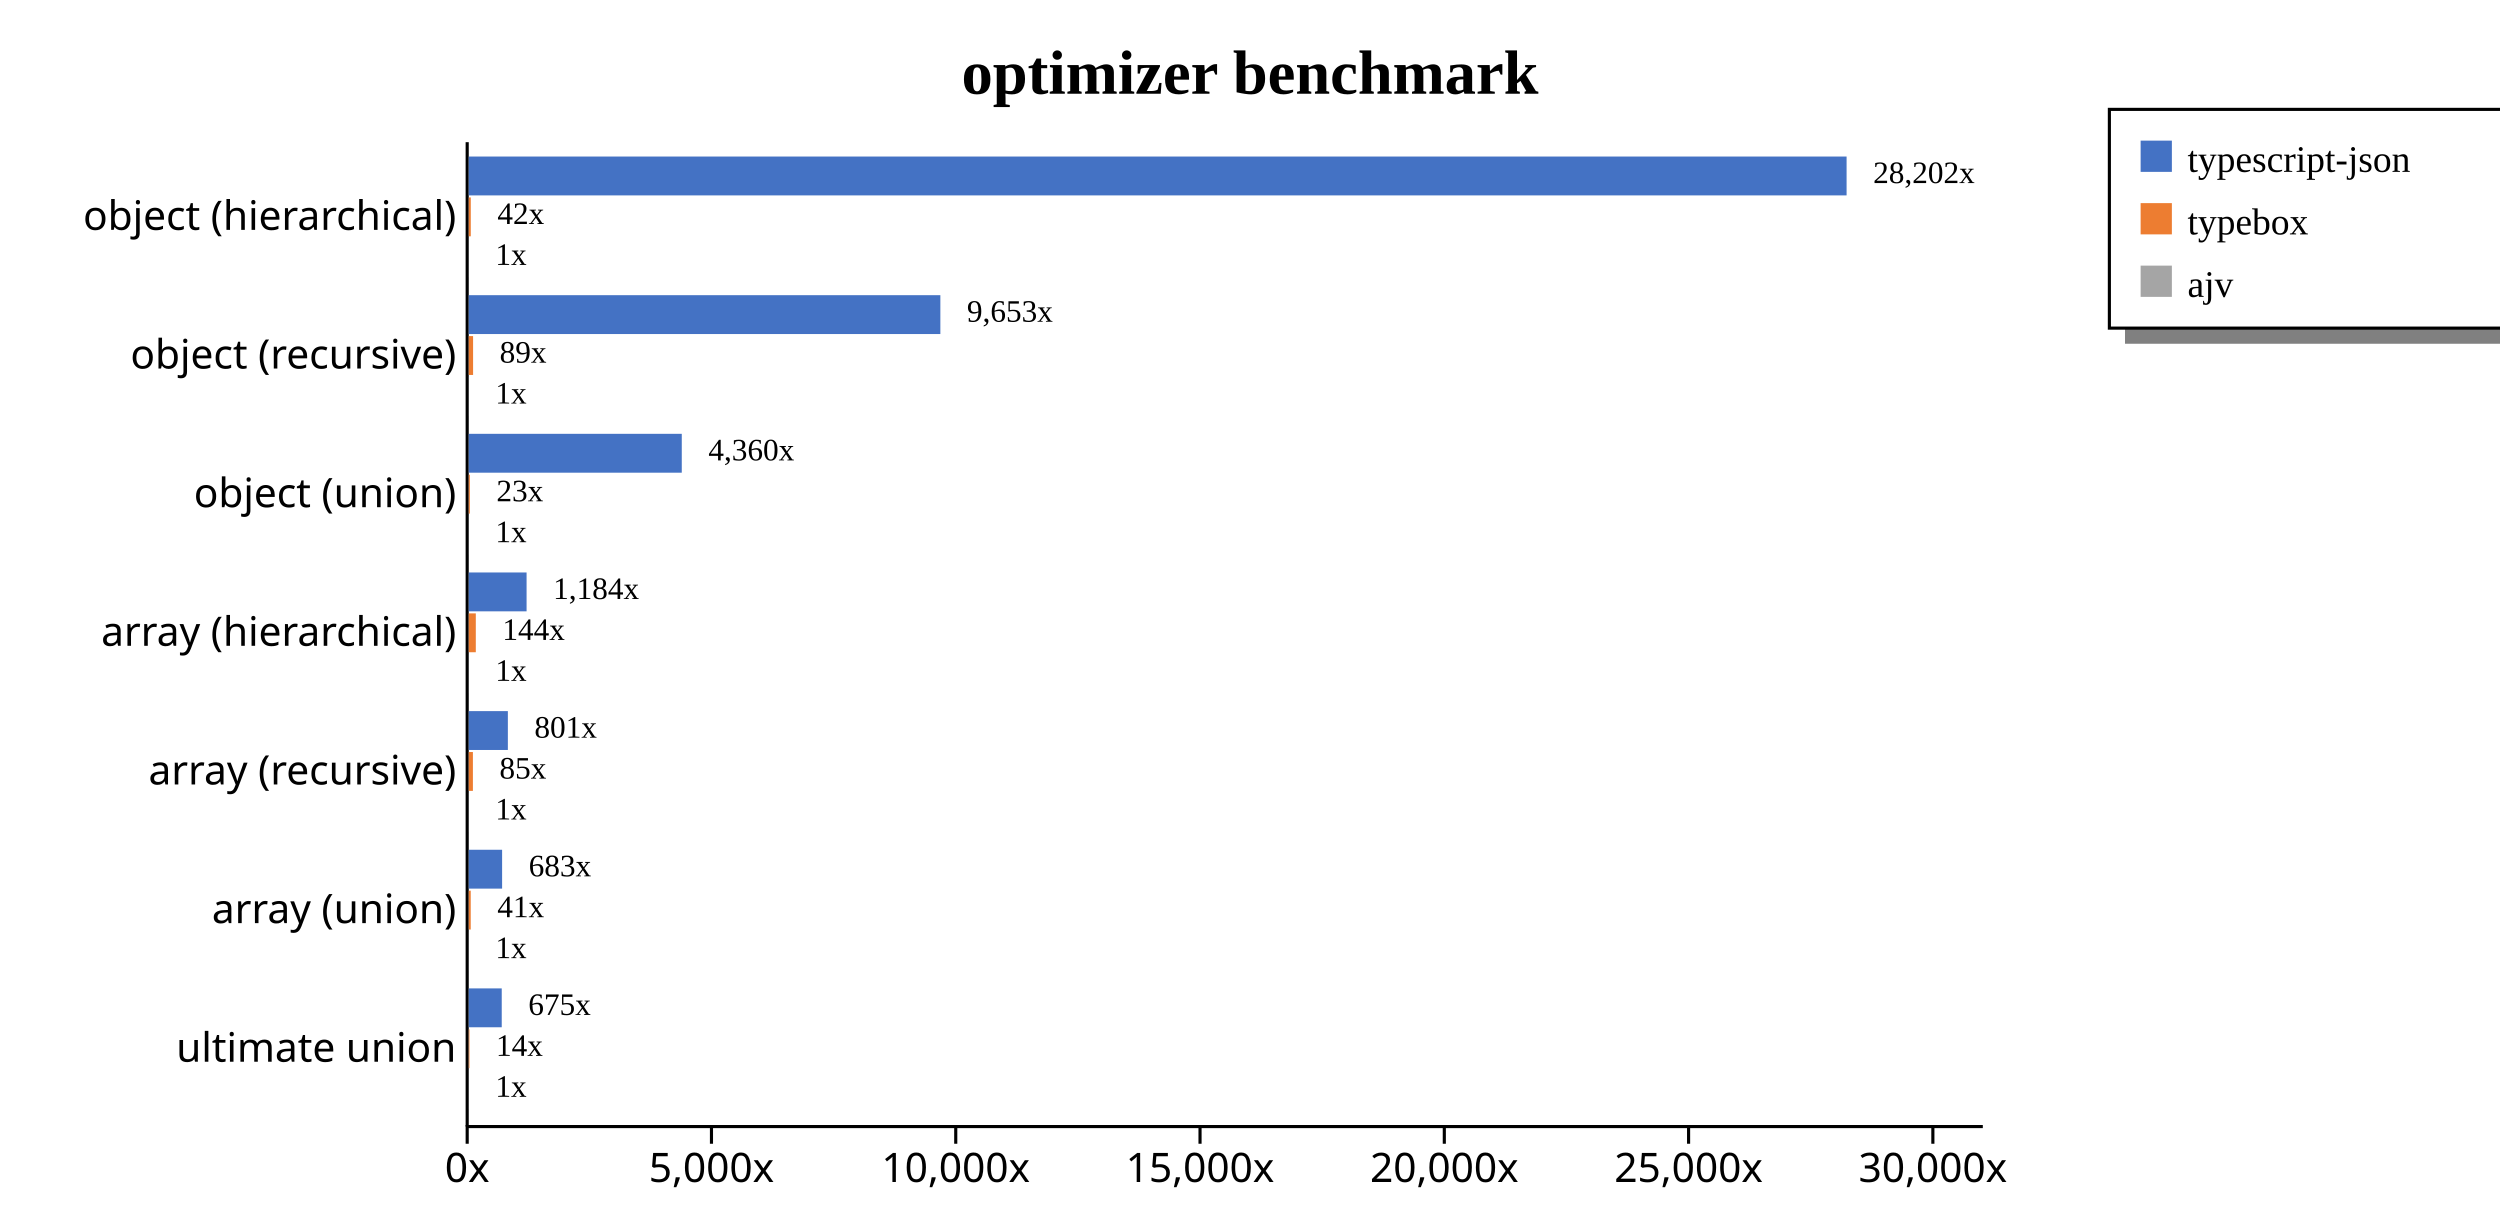
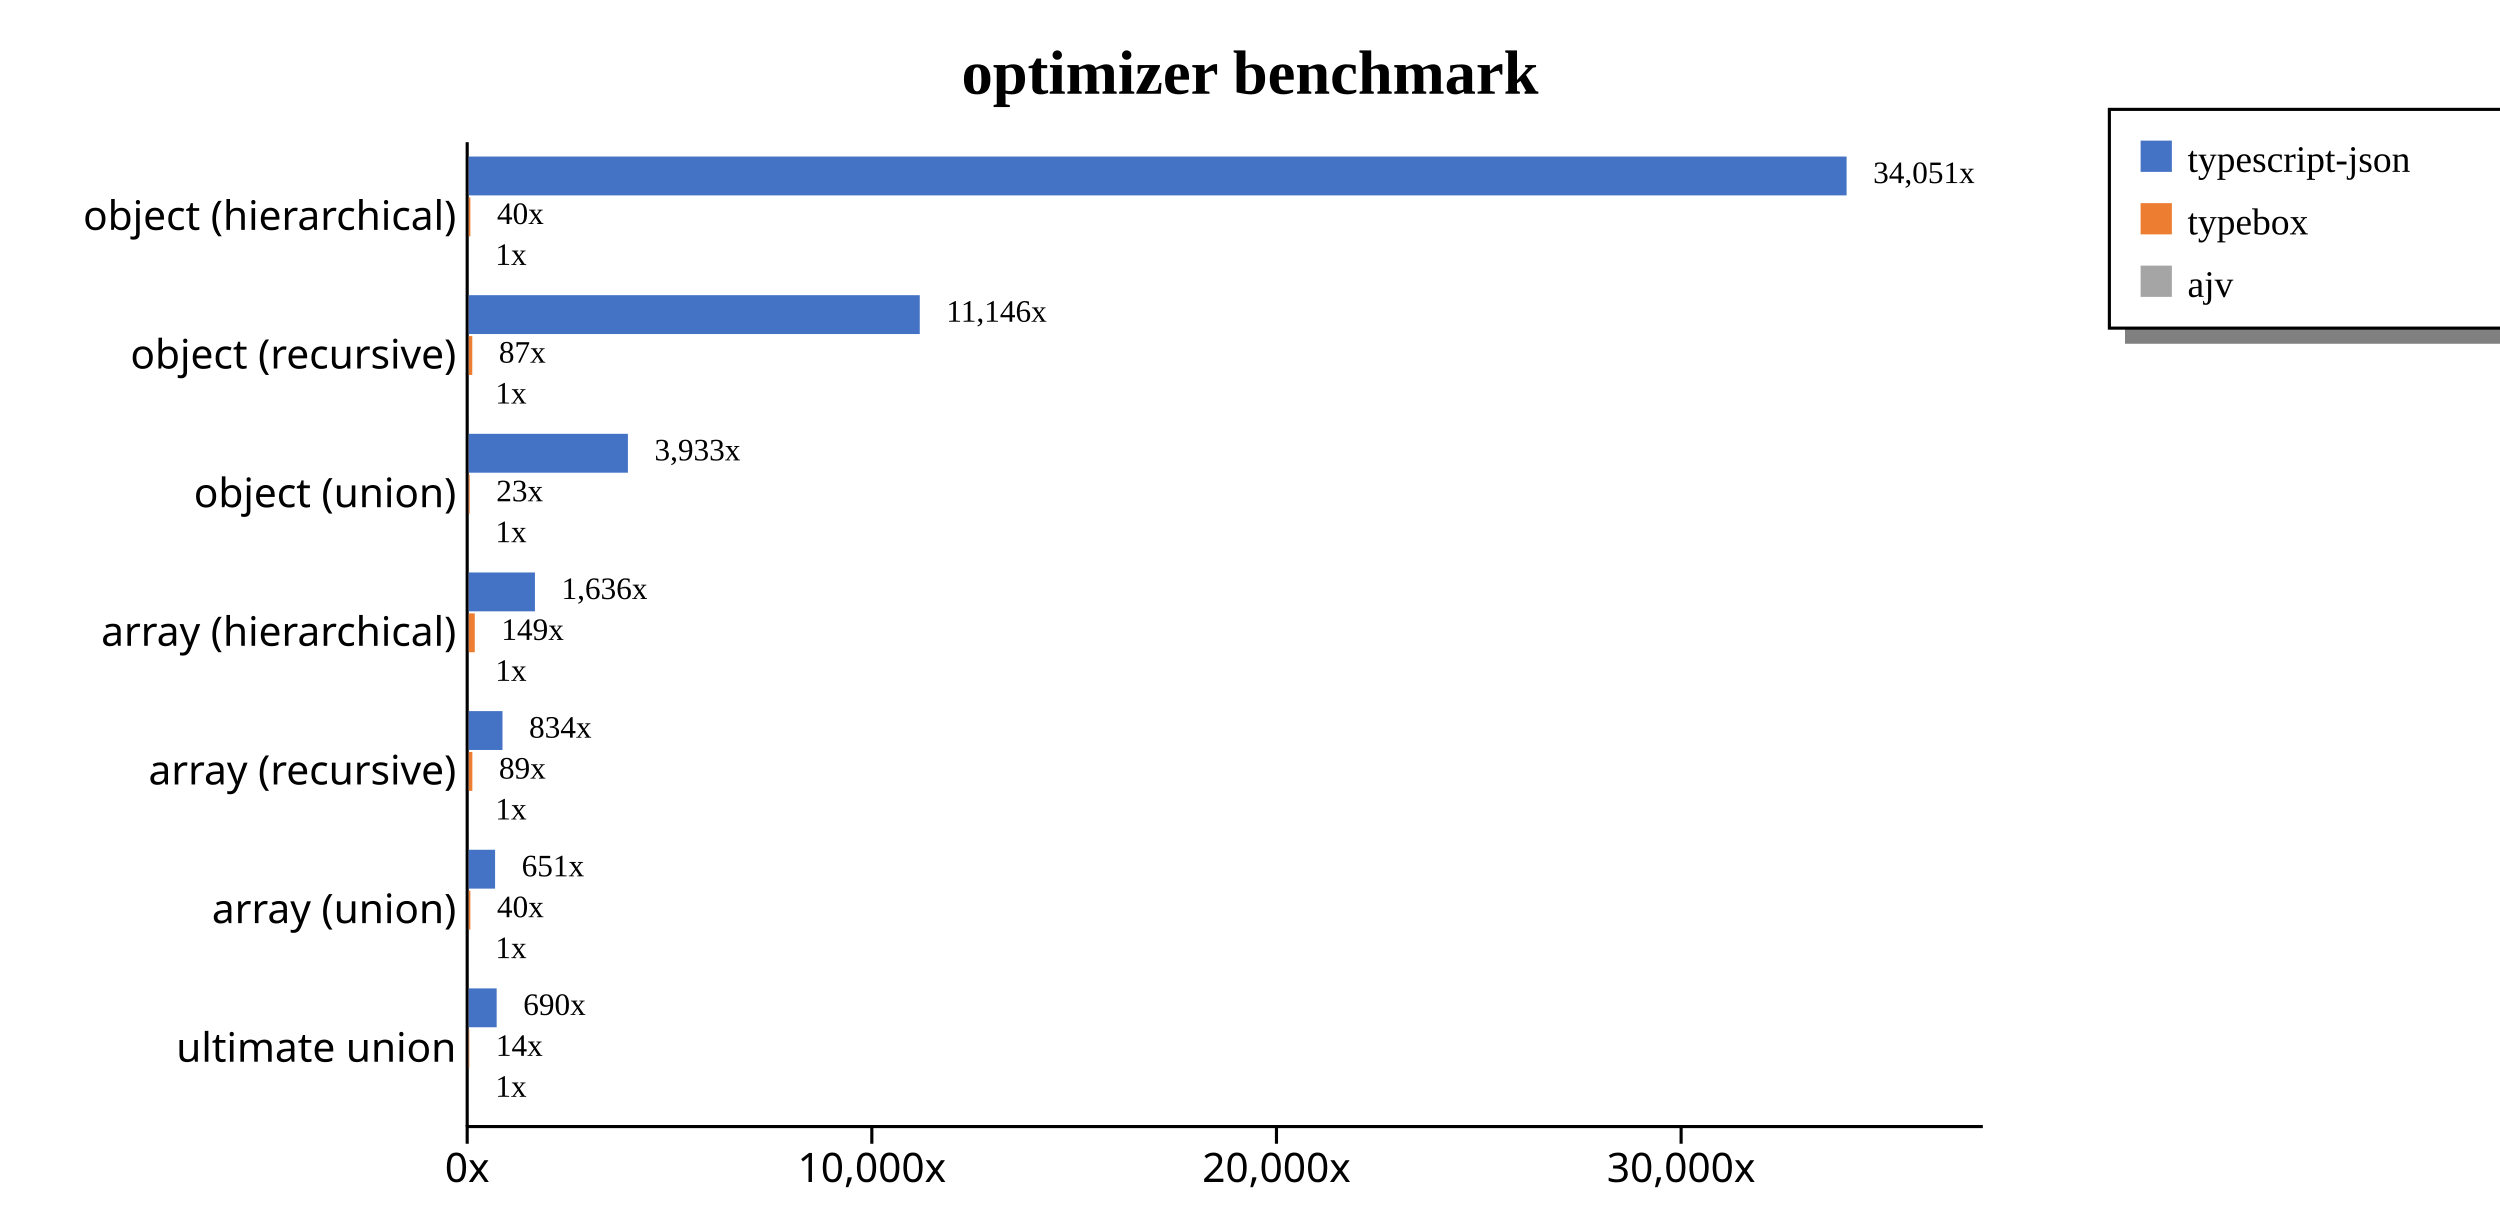
<svg xmlns="http://www.w3.org/2000/svg" width="800" height="390" style="background-color: white;">
  <g class="y axis" transform="translate(149,45)" fill="none" font-size="10" font-family="sans-serif" text-anchor="end" style="font-size: 13px;">
    <path class="domain" stroke="currentColor" d="M0.5,0.5V315.5" />
    <g class="tick" opacity="1" transform="translate(0,24.40141)" style="font-size: 13px;">
      <line stroke="currentColor" x2="0" />
      <text fill="currentColor" x="-3" dy="0.32em">object (hierarchical)    </text>
    </g>
    <g class="tick" opacity="1" transform="translate(0,68.76761)" style="font-size: 13px;">
      <line stroke="currentColor" x2="0" />
      <text fill="currentColor" x="-3" dy="0.32em">object (recursive)    </text>
    </g>
    <g class="tick" opacity="1" transform="translate(0,113.1338)" style="font-size: 13px;">
      <line stroke="currentColor" x2="0" />
      <text fill="currentColor" x="-3" dy="0.32em">object (union)    </text>
    </g>
    <g class="tick" opacity="1" transform="translate(0,157.5)" style="font-size: 13px;">
      <line stroke="currentColor" x2="0" />
      <text fill="currentColor" x="-3" dy="0.32em">array (hierarchical)    </text>
    </g>
    <g class="tick" opacity="1" transform="translate(0,201.8662)" style="font-size: 13px;">
      <line stroke="currentColor" x2="0" />
      <text fill="currentColor" x="-3" dy="0.32em">array (recursive)    </text>
    </g>
    <g class="tick" opacity="1" transform="translate(0,246.2324)" style="font-size: 13px;">
      <line stroke="currentColor" x2="0" />
      <text fill="currentColor" x="-3" dy="0.32em">array (union)    </text>
    </g>
    <g class="tick" opacity="1" transform="translate(0,290.5986)" style="font-size: 13px;">
      <line stroke="currentColor" x2="0" />
      <text fill="currentColor" x="-3" dy="0.32em">ultimate union    </text>
    </g>
  </g>
  <g class="x axis" transform="translate(149,360)" fill="none" font-size="10" font-family="sans-serif" text-anchor="middle" style="font-size: 13px;">
    <path class="domain" stroke="currentColor" d="M0.5,0.5H485.5" />
    <g class="tick" opacity="1" transform="translate(0.5,0)" style="font-size: 13px;">
      <line stroke="currentColor" y2="6" />
      <text fill="currentColor" y="9" dy="0.71em">0x</text>
    </g>
-     <g class="tick" opacity="1" transform="translate(78.66953,0)" style="font-size: 13px;">
-       <line stroke="currentColor" y2="6" />
-       <text fill="currentColor" y="9" dy="0.71em">5,000x</text>
-     </g>
-     <g class="tick" opacity="1" transform="translate(156.8391,0)" style="font-size: 13px;">
+     <g class="tick" opacity="1" transform="translate(129.9856,0)" style="font-size: 13px;">
      <line stroke="currentColor" y2="6" />
      <text fill="currentColor" y="9" dy="0.71em">10,000x</text>
    </g>
-     <g class="tick" opacity="1" transform="translate(235.0086,0)" style="font-size: 13px;">
-       <line stroke="currentColor" y2="6" />
-       <text fill="currentColor" y="9" dy="0.71em">15,000x</text>
-     </g>
-     <g class="tick" opacity="1" transform="translate(313.1781,0)" style="font-size: 13px;">
+     <g class="tick" opacity="1" transform="translate(259.4712,0)" style="font-size: 13px;">
      <line stroke="currentColor" y2="6" />
      <text fill="currentColor" y="9" dy="0.71em">20,000x</text>
    </g>
-     <g class="tick" opacity="1" transform="translate(391.3476,0)" style="font-size: 13px;">
-       <line stroke="currentColor" y2="6" />
-       <text fill="currentColor" y="9" dy="0.71em">25,000x</text>
-     </g>
-     <g class="tick" opacity="1" transform="translate(469.5172,0)" style="font-size: 13px;">
+     <g class="tick" opacity="1" transform="translate(388.9568,0)" style="font-size: 13px;">
      <line stroke="currentColor" y2="6" />
      <text fill="currentColor" y="9" dy="0.71em">30,000x</text>
    </g>
  </g>
  <text transform="translate(400, 30)" style="text-anchor: middle; font-size: 20px; font-weight: bold;">optimizer benchmark</text>
  <rect x="680" y="105" width="200" height="5" fill="gray" />
  <rect x="675" y="35" width="200" height="70" fill="none" stroke="black" />
  <rect x="685" y="45" width="10" height="10" style="fill: #4472c4;" />
  <text x="700" y="55" style="font-size: 12px;">typescript-json</text>
  <rect x="685" y="65" width="10" height="10" style="fill: #ed7d31;" />
  <text x="700" y="75" style="font-size: 12px;">typebox</text>
  <rect x="685" y="85" width="10" height="10" style="fill: #a5a5a5;" />
  <text x="700" y="95" style="font-size: 12px;">ajv</text>
  <g style="font-size: 13px;">
    <g style="font-size: 13px;">
      <rect x="150" y="50.091" width="440.909" height="12.437" fill="#4472c4" />
-       <rect x="150" y="63.183" width="0.651" height="12.437" fill="#ed7d31" />
-       <rect x="150" y="76.275" width="0.016" height="12.437" fill="#a5a5a5" />
-       <text class="label" x="599.409" y="58.591" font-size="10px">28,202x</text>
-       <text class="label" x="159.151" y="71.683" font-size="10px">42x</text>
-       <text class="label" x="158.516" y="84.775" font-size="10px">1x</text>
+       <rect x="150" y="63.183" width="0.523" height="12.437" fill="#ed7d31" />
+       <rect x="150" y="76.275" width="0.013" height="12.437" fill="#a5a5a5" />
+       <text class="label" x="599.409" y="58.591" font-size="10px">34,051x</text>
+       <text class="label" x="159.023" y="71.683" font-size="10px">40x</text>
+       <text class="label" x="158.513" y="84.775" font-size="10px">1x</text>
      <text class="label" x="595.909" y="60.091" font-size="8px" />
-       <text class="label" x="155.651" y="73.183" font-size="8px" />
-       <text class="label" x="155.016" y="86.275" font-size="8px" />
+       <text class="label" x="155.523" y="73.183" font-size="8px" />
+       <text class="label" x="155.013" y="86.275" font-size="8px" />
    </g>
    <g style="font-size: 13px;">
-       <rect x="150" y="94.457" width="150.916" height="12.437" fill="#4472c4" />
-       <rect x="150" y="107.549" width="1.388" height="12.437" fill="#ed7d31" />
-       <rect x="150" y="120.641" width="0.016" height="12.437" fill="#a5a5a5" />
-       <text class="label" x="309.416" y="102.957" font-size="10px">9,653x</text>
-       <text class="label" x="159.888" y="116.049" font-size="10px">89x</text>
-       <text class="label" x="158.516" y="129.141" font-size="10px">1x</text>
-       <text class="label" x="305.916" y="104.457" font-size="8px" />
-       <text class="label" x="156.388" y="117.549" font-size="8px" />
-       <text class="label" x="155.016" y="130.641" font-size="8px" />
+       <rect x="150" y="94.457" width="144.323" height="12.437" fill="#4472c4" />
+       <rect x="150" y="107.549" width="1.128" height="12.437" fill="#ed7d31" />
+       <rect x="150" y="120.641" width="0.013" height="12.437" fill="#a5a5a5" />
+       <text class="label" x="302.823" y="102.957" font-size="10px">11,146x</text>
+       <text class="label" x="159.628" y="116.049" font-size="10px">87x</text>
+       <text class="label" x="158.513" y="129.141" font-size="10px">1x</text>
+       <text class="label" x="299.323" y="104.457" font-size="8px" />
+       <text class="label" x="156.128" y="117.549" font-size="8px" />
+       <text class="label" x="155.013" y="130.641" font-size="8px" />
    </g>
    <g style="font-size: 13px;">
-       <rect x="150" y="138.824" width="68.168" height="12.437" fill="#4472c4" />
-       <rect x="150" y="151.915" width="0.352" height="12.437" fill="#ed7d31" />
-       <rect x="150" y="165.007" width="0.016" height="12.437" fill="#a5a5a5" />
-       <text class="label" x="226.668" y="147.324" font-size="10px">4,360x</text>
-       <text class="label" x="158.852" y="160.415" font-size="10px">23x</text>
-       <text class="label" x="158.516" y="173.507" font-size="10px">1x</text>
-       <text class="label" x="223.168" y="148.824" font-size="8px" />
-       <text class="label" x="155.352" y="161.915" font-size="8px" />
-       <text class="label" x="155.016" y="175.007" font-size="8px" />
+       <rect x="150" y="138.824" width="50.929" height="12.437" fill="#4472c4" />
+       <rect x="150" y="151.915" width="0.301" height="12.437" fill="#ed7d31" />
+       <rect x="150" y="165.007" width="0.013" height="12.437" fill="#a5a5a5" />
+       <text class="label" x="209.429" y="147.324" font-size="10px">3,933x</text>
+       <text class="label" x="158.801" y="160.415" font-size="10px">23x</text>
+       <text class="label" x="158.513" y="173.507" font-size="10px">1x</text>
+       <text class="label" x="205.929" y="148.824" font-size="8px" />
+       <text class="label" x="155.301" y="161.915" font-size="8px" />
+       <text class="label" x="155.013" y="175.007" font-size="8px" />
    </g>
    <g style="font-size: 13px;">
-       <rect x="150" y="183.19" width="18.506" height="12.437" fill="#4472c4" />
-       <rect x="150" y="196.281" width="2.258" height="12.437" fill="#ed7d31" />
-       <rect x="150" y="209.373" width="0.016" height="12.437" fill="#a5a5a5" />
-       <text class="label" x="177.006" y="191.69" font-size="10px">1,184x</text>
-       <text class="label" x="160.758" y="204.781" font-size="10px">144x</text>
-       <text class="label" x="158.516" y="217.873" font-size="10px">1x</text>
-       <text class="label" x="173.506" y="193.19" font-size="8px" />
-       <text class="label" x="157.258" y="206.281" font-size="8px" />
-       <text class="label" x="155.016" y="219.373" font-size="8px" />
+       <rect x="150" y="183.19" width="21.179" height="12.437" fill="#4472c4" />
+       <rect x="150" y="196.281" width="1.928" height="12.437" fill="#ed7d31" />
+       <rect x="150" y="209.373" width="0.013" height="12.437" fill="#a5a5a5" />
+       <text class="label" x="179.679" y="191.69" font-size="10px">1,636x</text>
+       <text class="label" x="160.428" y="204.781" font-size="10px">149x</text>
+       <text class="label" x="158.513" y="217.873" font-size="10px">1x</text>
+       <text class="label" x="176.179" y="193.19" font-size="8px" />
+       <text class="label" x="156.928" y="206.281" font-size="8px" />
+       <text class="label" x="155.013" y="219.373" font-size="8px" />
    </g>
    <g style="font-size: 13px;">
-       <rect x="150" y="227.556" width="12.515" height="12.437" fill="#4472c4" />
-       <rect x="150" y="240.648" width="1.33" height="12.437" fill="#ed7d31" />
-       <rect x="150" y="253.739" width="0.016" height="12.437" fill="#a5a5a5" />
-       <text class="label" x="171.015" y="236.056" font-size="10px">801x</text>
-       <text class="label" x="159.83" y="249.148" font-size="10px">85x</text>
-       <text class="label" x="158.516" y="262.239" font-size="10px">1x</text>
-       <text class="label" x="167.515" y="237.556" font-size="8px" />
-       <text class="label" x="156.33" y="250.648" font-size="8px" />
-       <text class="label" x="155.016" y="263.739" font-size="8px" />
+       <rect x="150" y="227.556" width="10.798" height="12.437" fill="#4472c4" />
+       <rect x="150" y="240.648" width="1.156" height="12.437" fill="#ed7d31" />
+       <rect x="150" y="253.739" width="0.013" height="12.437" fill="#a5a5a5" />
+       <text class="label" x="169.298" y="236.056" font-size="10px">834x</text>
+       <text class="label" x="159.656" y="249.148" font-size="10px">89x</text>
+       <text class="label" x="158.513" y="262.239" font-size="10px">1x</text>
+       <text class="label" x="165.798" y="237.556" font-size="8px" />
+       <text class="label" x="156.156" y="250.648" font-size="8px" />
+       <text class="label" x="155.013" y="263.739" font-size="8px" />
    </g>
    <g style="font-size: 13px;">
-       <rect x="150" y="271.922" width="10.675" height="12.437" fill="#4472c4" />
-       <rect x="150" y="285.014" width="0.634" height="12.437" fill="#ed7d31" />
-       <rect x="150" y="298.106" width="0.016" height="12.437" fill="#a5a5a5" />
-       <text class="label" x="169.175" y="280.422" font-size="10px">683x</text>
-       <text class="label" x="159.134" y="293.514" font-size="10px">41x</text>
-       <text class="label" x="158.516" y="306.606" font-size="10px">1x</text>
-       <text class="label" x="165.675" y="281.922" font-size="8px" />
-       <text class="label" x="155.634" y="295.014" font-size="8px" />
-       <text class="label" x="155.016" y="308.106" font-size="8px" />
+       <rect x="150" y="271.922" width="8.427" height="12.437" fill="#4472c4" />
+       <rect x="150" y="285.014" width="0.518" height="12.437" fill="#ed7d31" />
+       <rect x="150" y="298.106" width="0.013" height="12.437" fill="#a5a5a5" />
+       <text class="label" x="166.927" y="280.422" font-size="10px">651x</text>
+       <text class="label" x="159.018" y="293.514" font-size="10px">40x</text>
+       <text class="label" x="158.513" y="306.606" font-size="10px">1x</text>
+       <text class="label" x="163.427" y="281.922" font-size="8px" />
+       <text class="label" x="155.518" y="295.014" font-size="8px" />
+       <text class="label" x="155.013" y="308.106" font-size="8px" />
    </g>
    <g style="font-size: 13px;">
-       <rect x="150" y="316.288" width="10.555" height="12.437" fill="#4472c4" />
-       <rect x="150" y="329.38" width="0.219" height="12.437" fill="#ed7d31" />
-       <rect x="150" y="342.472" width="0.016" height="12.437" fill="#a5a5a5" />
-       <text class="label" x="169.055" y="324.788" font-size="10px">675x</text>
-       <text class="label" x="158.719" y="337.88" font-size="10px">14x</text>
-       <text class="label" x="158.516" y="350.972" font-size="10px">1x</text>
-       <text class="label" x="165.555" y="326.288" font-size="8px" />
-       <text class="label" x="155.219" y="339.38" font-size="8px" />
-       <text class="label" x="155.016" y="352.472" font-size="8px" />
+       <rect x="150" y="316.288" width="8.932" height="12.437" fill="#4472c4" />
+       <rect x="150" y="329.38" width="0.178" height="12.437" fill="#ed7d31" />
+       <rect x="150" y="342.472" width="0.013" height="12.437" fill="#a5a5a5" />
+       <text class="label" x="167.432" y="324.788" font-size="10px">690x</text>
+       <text class="label" x="158.678" y="337.88" font-size="10px">14x</text>
+       <text class="label" x="158.513" y="350.972" font-size="10px">1x</text>
+       <text class="label" x="163.932" y="326.288" font-size="8px" />
+       <text class="label" x="155.178" y="339.38" font-size="8px" />
+       <text class="label" x="155.013" y="352.472" font-size="8px" />
    </g>
  </g>
</svg>
